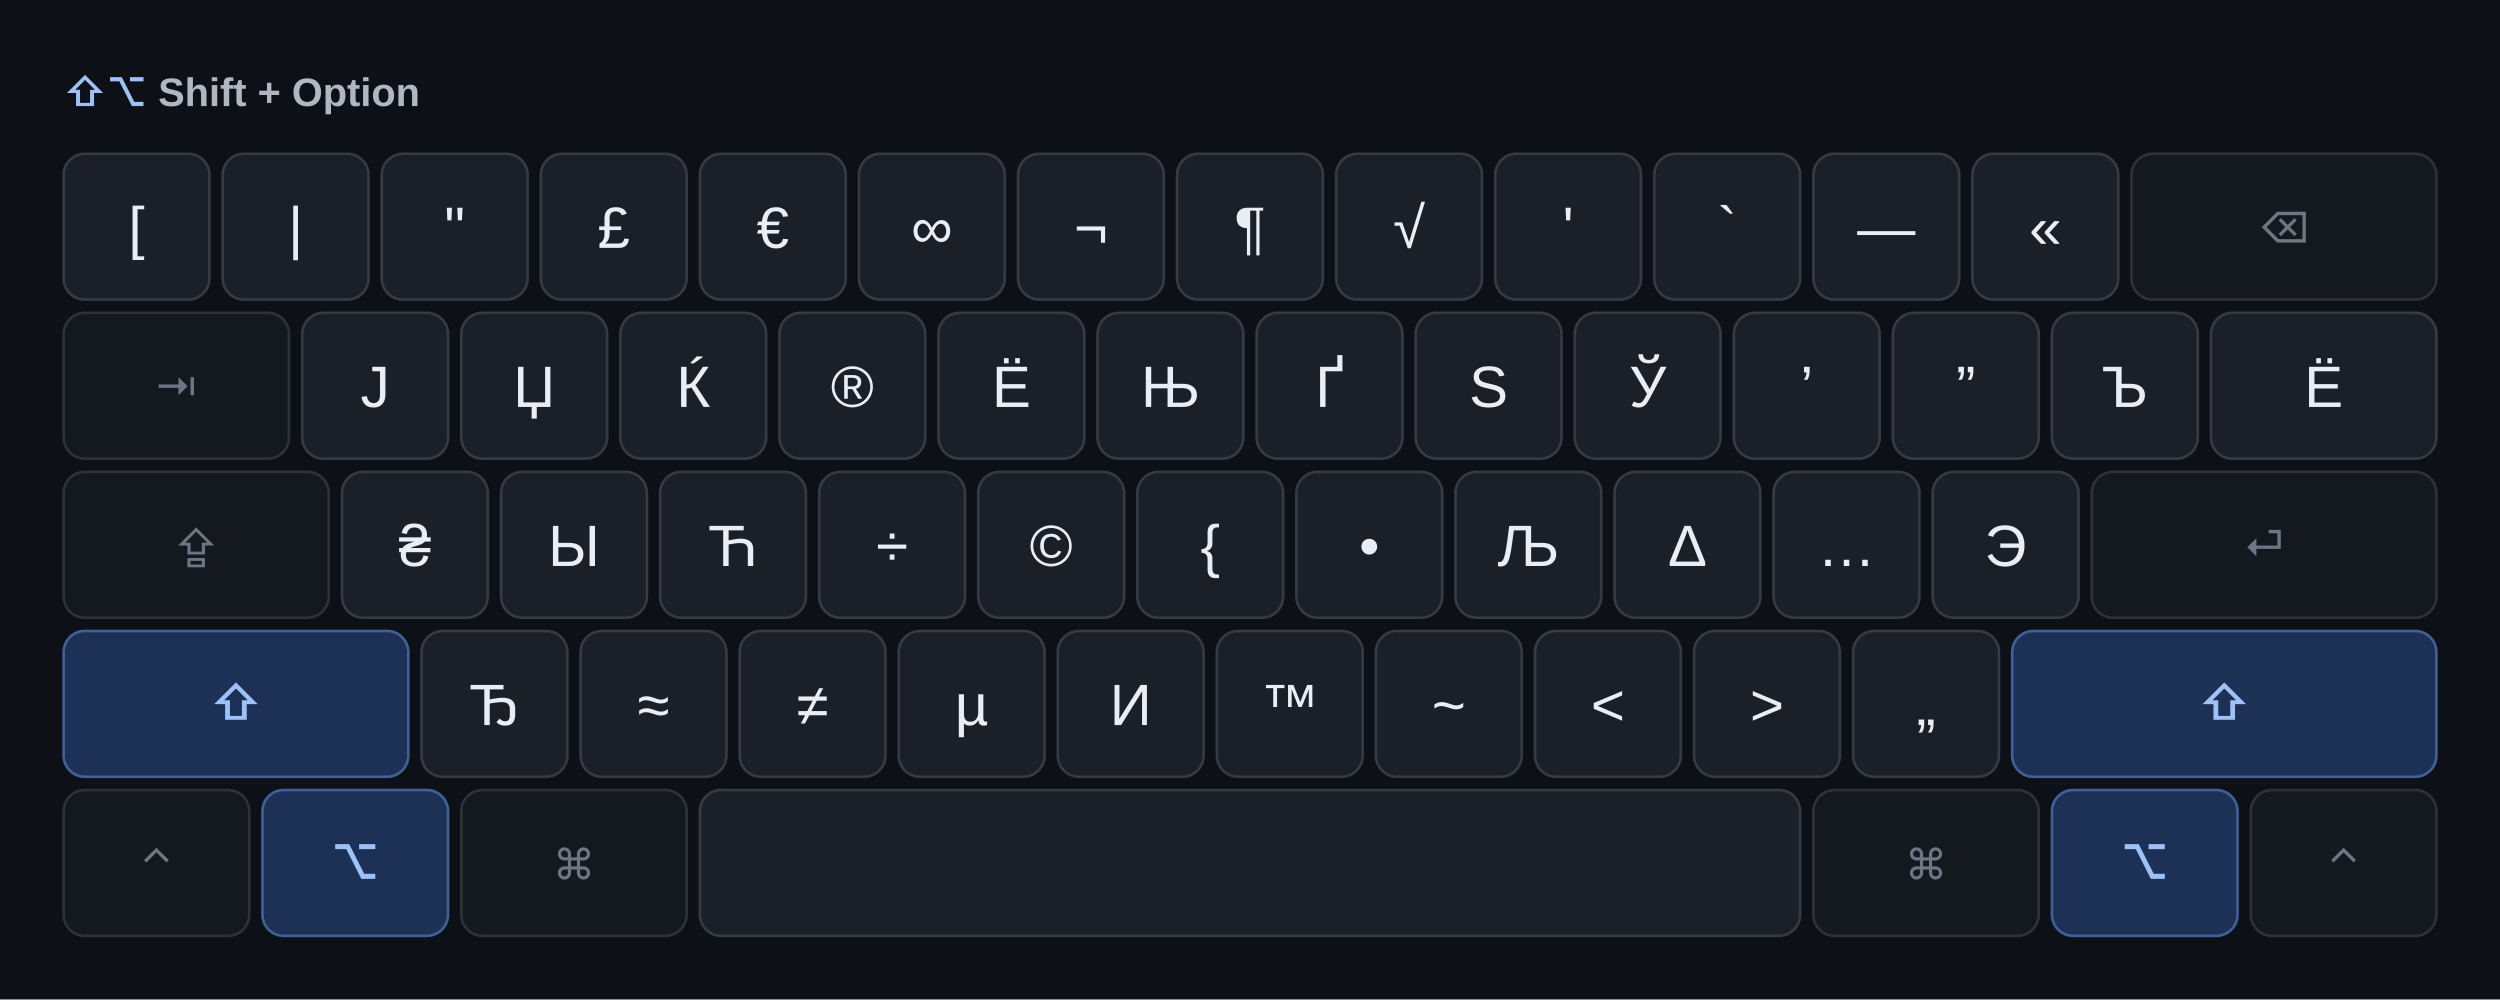
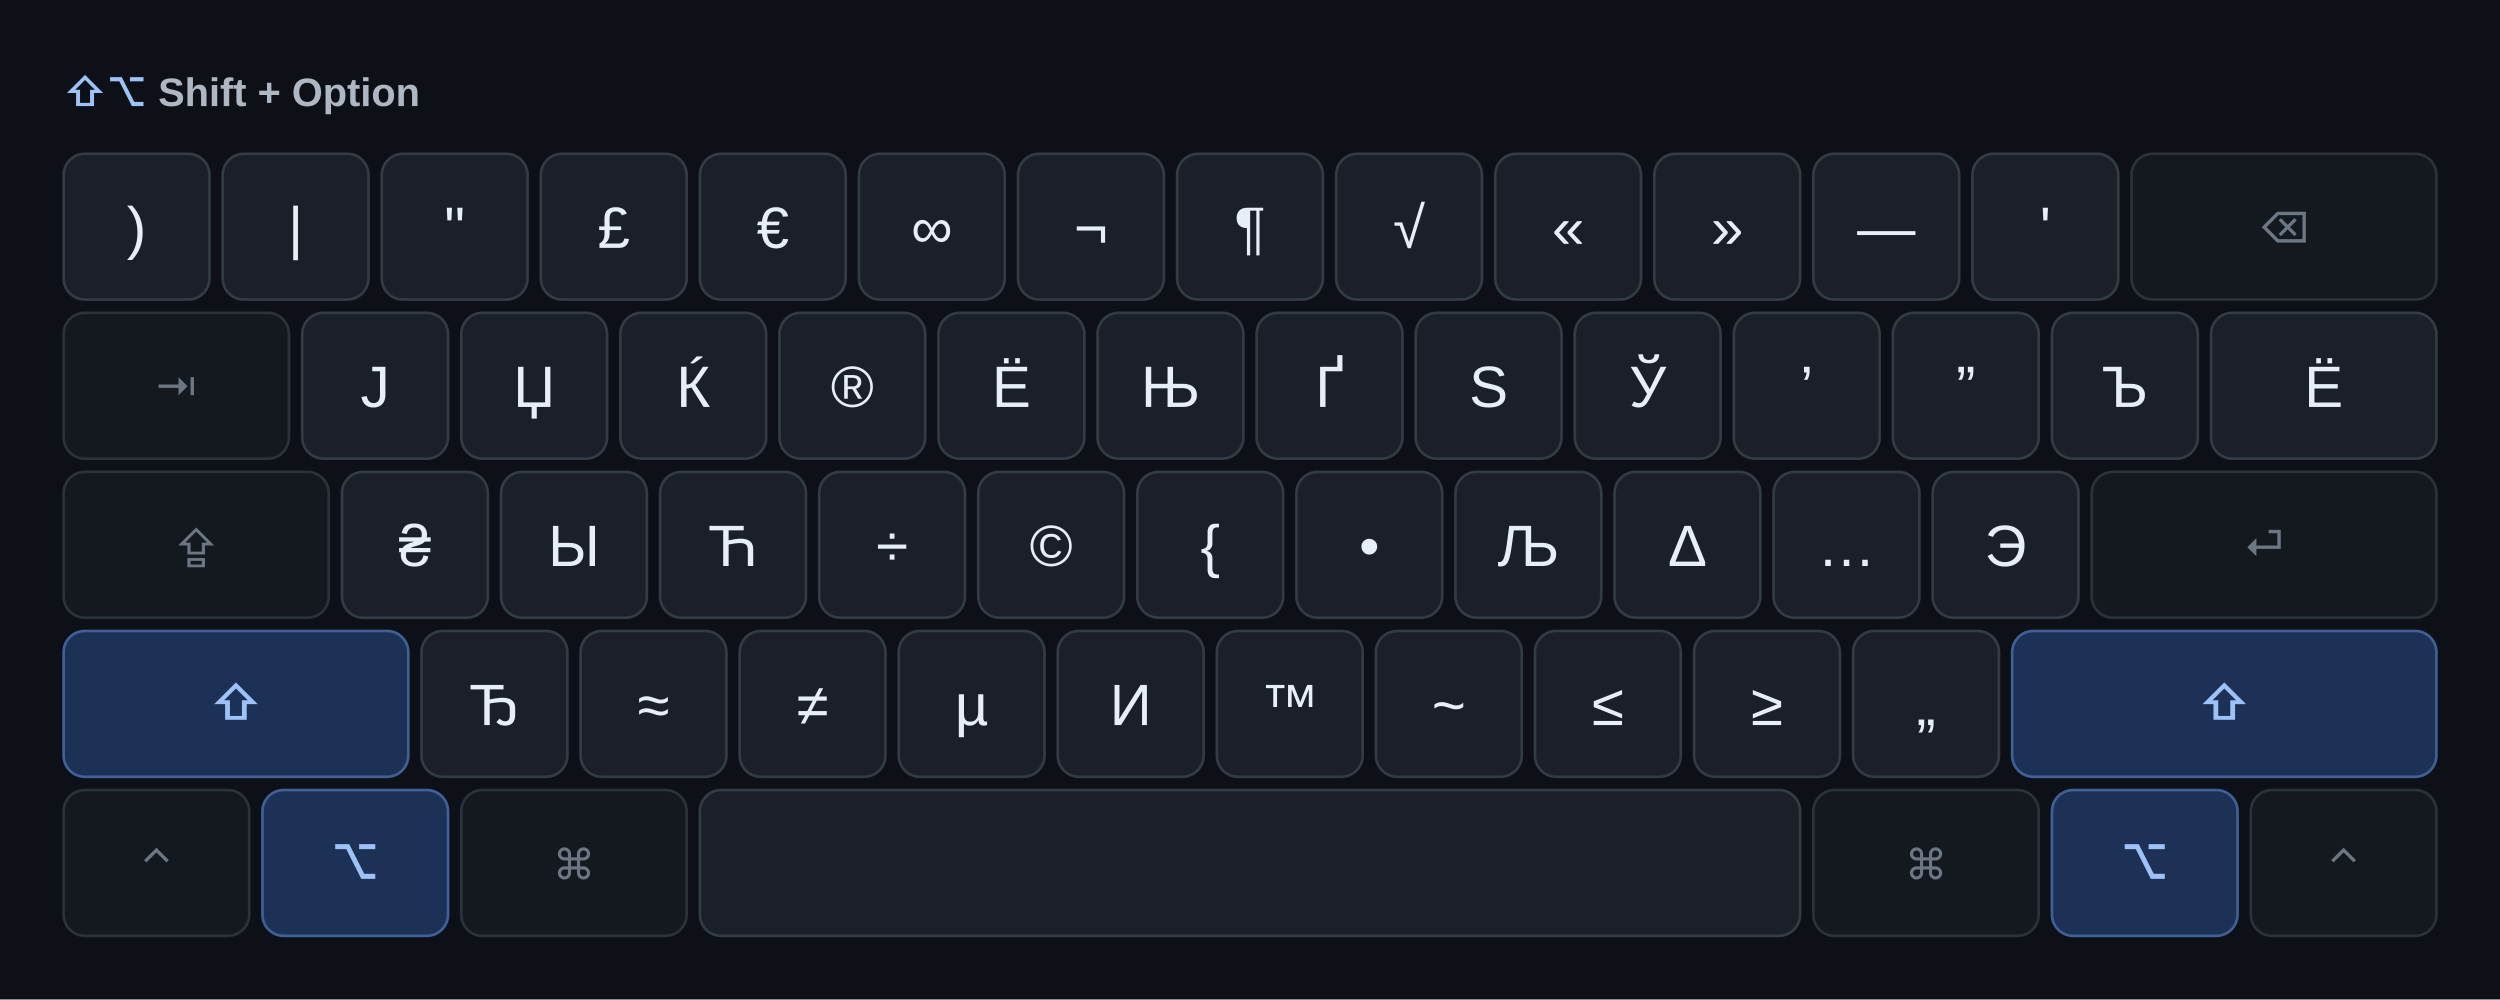
<svg xmlns="http://www.w3.org/2000/svg" width="943" height="377" viewBox="0 0 943 377" font-family="ui-sans-serif, -apple-system, BlinkMacSystemFont, 'SF Pro Text', 'Helvetica Neue', 'Segoe UI', Arial, sans-serif" role="img" aria-label="Ukrainian - Mac PC keyboard diagram, shift+option layer.">
  <rect width="943" height="377" fill="#0d1117" />
  <text x="24" y="40" font-size="15" fill="#aeb7c2" text-anchor="start" font-weight="600">
    <tspan fill="#9dc2f7">⇧⌥</tspan>  Shift + Option</text>
  <rect x="24" y="58" width="55" height="55" rx="8" fill="#1b2028" stroke="#333b45" stroke-width="1" />
-   <text x="51.5" y="93.5" font-size="22" fill="#e8eef5" text-anchor="middle">[</text>
+   <text x="51.5" y="93.5" font-size="22" fill="#e8eef5" text-anchor="middle">)</text>
  <rect x="84" y="58" width="55" height="55" rx="8" fill="#1b2028" stroke="#333b45" stroke-width="1" />
  <text x="111.5" y="93.5" font-size="22" fill="#e8eef5" text-anchor="middle">|</text>
  <rect x="144" y="58" width="55" height="55" rx="8" fill="#1b2028" stroke="#333b45" stroke-width="1" />
  <text x="171.5" y="93.5" font-size="22" fill="#e8eef5" text-anchor="middle">"</text>
  <rect x="204" y="58" width="55" height="55" rx="8" fill="#1b2028" stroke="#333b45" stroke-width="1" />
  <text x="231.5" y="93.5" font-size="22" fill="#e8eef5" text-anchor="middle">£</text>
  <rect x="264" y="58" width="55" height="55" rx="8" fill="#1b2028" stroke="#333b45" stroke-width="1" />
  <text x="291.5" y="93.5" font-size="22" fill="#e8eef5" text-anchor="middle">€</text>
  <rect x="324" y="58" width="55" height="55" rx="8" fill="#1b2028" stroke="#333b45" stroke-width="1" />
  <text x="351.5" y="93.5" font-size="22" fill="#e8eef5" text-anchor="middle">∞</text>
  <rect x="384" y="58" width="55" height="55" rx="8" fill="#1b2028" stroke="#333b45" stroke-width="1" />
  <text x="411.5" y="93.5" font-size="22" fill="#e8eef5" text-anchor="middle">¬</text>
  <rect x="444" y="58" width="55" height="55" rx="8" fill="#1b2028" stroke="#333b45" stroke-width="1" />
  <text x="471.5" y="93.5" font-size="22" fill="#e8eef5" text-anchor="middle">¶</text>
  <rect x="504" y="58" width="55" height="55" rx="8" fill="#1b2028" stroke="#333b45" stroke-width="1" />
  <text x="531.5" y="93.5" font-size="22" fill="#e8eef5" text-anchor="middle">√</text>
  <rect x="564" y="58" width="55" height="55" rx="8" fill="#1b2028" stroke="#333b45" stroke-width="1" />
-   <text x="591.5" y="93.5" font-size="22" fill="#e8eef5" text-anchor="middle">'</text>
+   <text x="591.5" y="93.5" font-size="22" fill="#e8eef5" text-anchor="middle">«</text>
  <rect x="624" y="58" width="55" height="55" rx="8" fill="#1b2028" stroke="#333b45" stroke-width="1" />
-   <text x="651.5" y="93.5" font-size="22" fill="#e8eef5" text-anchor="middle">`</text>
+   <text x="651.5" y="93.5" font-size="22" fill="#e8eef5" text-anchor="middle">»</text>
  <rect x="684" y="58" width="55" height="55" rx="8" fill="#1b2028" stroke="#333b45" stroke-width="1" />
  <text x="711.5" y="93.5" font-size="22" fill="#e8eef5" text-anchor="middle">—</text>
  <rect x="744" y="58" width="55" height="55" rx="8" fill="#1b2028" stroke="#333b45" stroke-width="1" />
-   <text x="771.5" y="93.5" font-size="22" fill="#e8eef5" text-anchor="middle">«</text>
+   <text x="771.5" y="93.5" font-size="22" fill="#e8eef5" text-anchor="middle">'</text>
  <rect x="804" y="58" width="115" height="55" rx="8" fill="#141920" stroke="#2b323b" stroke-width="1" />
  <text x="861.5" y="91.5" font-size="16" fill="#6d7784" text-anchor="middle">⌫</text>
  <rect x="24" y="118" width="85" height="55" rx="8" fill="#141920" stroke="#2b323b" stroke-width="1" />
  <text x="66.5" y="151.5" font-size="16" fill="#6d7784" text-anchor="middle">⇥</text>
  <rect x="114" y="118" width="55" height="55" rx="8" fill="#1b2028" stroke="#333b45" stroke-width="1" />
  <text x="141.5" y="153.5" font-size="22" fill="#e8eef5" text-anchor="middle">Ј</text>
  <rect x="174" y="118" width="55" height="55" rx="8" fill="#1b2028" stroke="#333b45" stroke-width="1" />
  <text x="201.5" y="153.5" font-size="22" fill="#e8eef5" text-anchor="middle">Џ</text>
  <rect x="234" y="118" width="55" height="55" rx="8" fill="#1b2028" stroke="#333b45" stroke-width="1" />
  <text x="261.5" y="153.5" font-size="22" fill="#e8eef5" text-anchor="middle">Ќ</text>
  <rect x="294" y="118" width="55" height="55" rx="8" fill="#1b2028" stroke="#333b45" stroke-width="1" />
  <text x="321.5" y="153.5" font-size="22" fill="#e8eef5" text-anchor="middle">®</text>
  <rect x="354" y="118" width="55" height="55" rx="8" fill="#1b2028" stroke="#333b45" stroke-width="1" />
  <text x="381.5" y="153.5" font-size="22" fill="#e8eef5" text-anchor="middle">Ё</text>
  <rect x="414" y="118" width="55" height="55" rx="8" fill="#1b2028" stroke="#333b45" stroke-width="1" />
  <text x="441.5" y="153.5" font-size="22" fill="#e8eef5" text-anchor="middle">Њ</text>
  <rect x="474" y="118" width="55" height="55" rx="8" fill="#1b2028" stroke="#333b45" stroke-width="1" />
  <text x="501.5" y="153.5" font-size="22" fill="#e8eef5" text-anchor="middle">Ґ</text>
  <rect x="534" y="118" width="55" height="55" rx="8" fill="#1b2028" stroke="#333b45" stroke-width="1" />
  <text x="561.5" y="153.5" font-size="22" fill="#e8eef5" text-anchor="middle">Ѕ</text>
  <rect x="594" y="118" width="55" height="55" rx="8" fill="#1b2028" stroke="#333b45" stroke-width="1" />
  <text x="621.5" y="153.5" font-size="22" fill="#e8eef5" text-anchor="middle">Ў</text>
  <rect x="654" y="118" width="55" height="55" rx="8" fill="#1b2028" stroke="#333b45" stroke-width="1" />
  <text x="681.5" y="153.5" font-size="22" fill="#e8eef5" text-anchor="middle">’</text>
  <rect x="714" y="118" width="55" height="55" rx="8" fill="#1b2028" stroke="#333b45" stroke-width="1" />
  <text x="741.5" y="153.5" font-size="22" fill="#e8eef5" text-anchor="middle">”</text>
  <rect x="774" y="118" width="55" height="55" rx="8" fill="#1b2028" stroke="#333b45" stroke-width="1" />
  <text x="801.5" y="153.5" font-size="22" fill="#e8eef5" text-anchor="middle">Ъ</text>
  <rect x="834" y="118" width="85" height="55" rx="8" fill="#1b2028" stroke="#333b45" stroke-width="1" />
  <text x="876.5" y="153.5" font-size="22" fill="#e8eef5" text-anchor="middle">Ё</text>
  <rect x="24" y="178" width="100" height="55" rx="8" fill="#141920" stroke="#2b323b" stroke-width="1" />
  <text x="74" y="211.5" font-size="16" fill="#6d7784" text-anchor="middle">⇪</text>
  <rect x="129" y="178" width="55" height="55" rx="8" fill="#1b2028" stroke="#333b45" stroke-width="1" />
  <text x="156.5" y="213.5" font-size="22" fill="#e8eef5" text-anchor="middle">₴</text>
  <rect x="189" y="178" width="55" height="55" rx="8" fill="#1b2028" stroke="#333b45" stroke-width="1" />
  <text x="216.5" y="213.5" font-size="22" fill="#e8eef5" text-anchor="middle">Ы</text>
  <rect x="249" y="178" width="55" height="55" rx="8" fill="#1b2028" stroke="#333b45" stroke-width="1" />
  <text x="276.5" y="213.5" font-size="22" fill="#e8eef5" text-anchor="middle">Ћ</text>
  <rect x="309" y="178" width="55" height="55" rx="8" fill="#1b2028" stroke="#333b45" stroke-width="1" />
  <text x="336.5" y="213.5" font-size="22" fill="#e8eef5" text-anchor="middle">÷</text>
  <rect x="369" y="178" width="55" height="55" rx="8" fill="#1b2028" stroke="#333b45" stroke-width="1" />
  <text x="396.5" y="213.5" font-size="22" fill="#e8eef5" text-anchor="middle">©</text>
  <rect x="429" y="178" width="55" height="55" rx="8" fill="#1b2028" stroke="#333b45" stroke-width="1" />
  <text x="456.5" y="213.5" font-size="22" fill="#e8eef5" text-anchor="middle">{</text>
  <rect x="489" y="178" width="55" height="55" rx="8" fill="#1b2028" stroke="#333b45" stroke-width="1" />
  <text x="516.5" y="213.5" font-size="22" fill="#e8eef5" text-anchor="middle">•</text>
  <rect x="549" y="178" width="55" height="55" rx="8" fill="#1b2028" stroke="#333b45" stroke-width="1" />
  <text x="576.5" y="213.5" font-size="22" fill="#e8eef5" text-anchor="middle">Љ</text>
  <rect x="609" y="178" width="55" height="55" rx="8" fill="#1b2028" stroke="#333b45" stroke-width="1" />
  <text x="636.5" y="213.5" font-size="22" fill="#e8eef5" text-anchor="middle">∆</text>
  <rect x="669" y="178" width="55" height="55" rx="8" fill="#1b2028" stroke="#333b45" stroke-width="1" />
  <text x="696.5" y="213.5" font-size="22" fill="#e8eef5" text-anchor="middle">…</text>
  <rect x="729" y="178" width="55" height="55" rx="8" fill="#1b2028" stroke="#333b45" stroke-width="1" />
  <text x="756.5" y="213.5" font-size="22" fill="#e8eef5" text-anchor="middle">Э</text>
  <rect x="789" y="178" width="130" height="55" rx="8" fill="#141920" stroke="#2b323b" stroke-width="1" />
  <text x="854" y="211.5" font-size="16" fill="#6d7784" text-anchor="middle">⏎</text>
  <rect x="24" y="238" width="130" height="55" rx="8" fill="#1d3055" stroke="#3f6198" stroke-width="1" />
  <text x="89" y="271.5" font-size="18" fill="#9dc2f7" text-anchor="middle" font-weight="600">⇧</text>
  <rect x="159" y="238" width="55" height="55" rx="8" fill="#1b2028" stroke="#333b45" stroke-width="1" />
  <text x="186.5" y="273.5" font-size="22" fill="#e8eef5" text-anchor="middle">Ђ</text>
  <rect x="219" y="238" width="55" height="55" rx="8" fill="#1b2028" stroke="#333b45" stroke-width="1" />
  <text x="246.5" y="273.5" font-size="22" fill="#e8eef5" text-anchor="middle">≈</text>
  <rect x="279" y="238" width="55" height="55" rx="8" fill="#1b2028" stroke="#333b45" stroke-width="1" />
  <text x="306.5" y="273.5" font-size="22" fill="#e8eef5" text-anchor="middle">≠</text>
  <rect x="339" y="238" width="55" height="55" rx="8" fill="#1b2028" stroke="#333b45" stroke-width="1" />
  <text x="366.5" y="273.5" font-size="22" fill="#e8eef5" text-anchor="middle">µ</text>
  <rect x="399" y="238" width="55" height="55" rx="8" fill="#1b2028" stroke="#333b45" stroke-width="1" />
  <text x="426.5" y="273.5" font-size="22" fill="#e8eef5" text-anchor="middle">И</text>
  <rect x="459" y="238" width="55" height="55" rx="8" fill="#1b2028" stroke="#333b45" stroke-width="1" />
  <text x="486.5" y="273.5" font-size="22" fill="#e8eef5" text-anchor="middle">™</text>
  <rect x="519" y="238" width="55" height="55" rx="8" fill="#1b2028" stroke="#333b45" stroke-width="1" />
  <text x="546.5" y="273.5" font-size="22" fill="#e8eef5" text-anchor="middle">~</text>
  <rect x="579" y="238" width="55" height="55" rx="8" fill="#1b2028" stroke="#333b45" stroke-width="1" />
-   <text x="606.5" y="273.5" font-size="22" fill="#e8eef5" text-anchor="middle">&lt;</text>
+   <text x="606.5" y="273.5" font-size="22" fill="#e8eef5" text-anchor="middle">≤</text>
  <rect x="639" y="238" width="55" height="55" rx="8" fill="#1b2028" stroke="#333b45" stroke-width="1" />
-   <text x="666.5" y="273.5" font-size="22" fill="#e8eef5" text-anchor="middle">&gt;</text>
+   <text x="666.5" y="273.5" font-size="22" fill="#e8eef5" text-anchor="middle">≥</text>
  <rect x="699" y="238" width="55" height="55" rx="8" fill="#1b2028" stroke="#333b45" stroke-width="1" />
  <text x="726.5" y="273.5" font-size="22" fill="#e8eef5" text-anchor="middle">„</text>
  <rect x="759" y="238" width="160" height="55" rx="8" fill="#1d3055" stroke="#3f6198" stroke-width="1" />
  <text x="839" y="271.5" font-size="18" fill="#9dc2f7" text-anchor="middle" font-weight="600">⇧</text>
  <rect x="24" y="298" width="70" height="55" rx="8" fill="#141920" stroke="#2b323b" stroke-width="1" />
  <text x="59" y="331.5" font-size="16" fill="#6d7784" text-anchor="middle">⌃</text>
  <rect x="99" y="298" width="70" height="55" rx="8" fill="#1d3055" stroke="#3f6198" stroke-width="1" />
  <text x="134" y="331.5" font-size="18" fill="#9dc2f7" text-anchor="middle" font-weight="600">⌥</text>
  <rect x="174" y="298" width="85" height="55" rx="8" fill="#141920" stroke="#2b323b" stroke-width="1" />
  <text x="216.5" y="331.5" font-size="16" fill="#6d7784" text-anchor="middle">⌘</text>
  <rect x="264" y="298" width="415" height="55" rx="8" fill="#1b2028" stroke="#333b45" stroke-width="1" />
  <rect x="684" y="298" width="85" height="55" rx="8" fill="#141920" stroke="#2b323b" stroke-width="1" />
  <text x="726.5" y="331.5" font-size="16" fill="#6d7784" text-anchor="middle">⌘</text>
  <rect x="774" y="298" width="70" height="55" rx="8" fill="#1d3055" stroke="#3f6198" stroke-width="1" />
  <text x="809" y="331.5" font-size="18" fill="#9dc2f7" text-anchor="middle" font-weight="600">⌥</text>
  <rect x="849" y="298" width="70" height="55" rx="8" fill="#141920" stroke="#2b323b" stroke-width="1" />
  <text x="884" y="331.5" font-size="16" fill="#6d7784" text-anchor="middle">⌃</text>
</svg>
